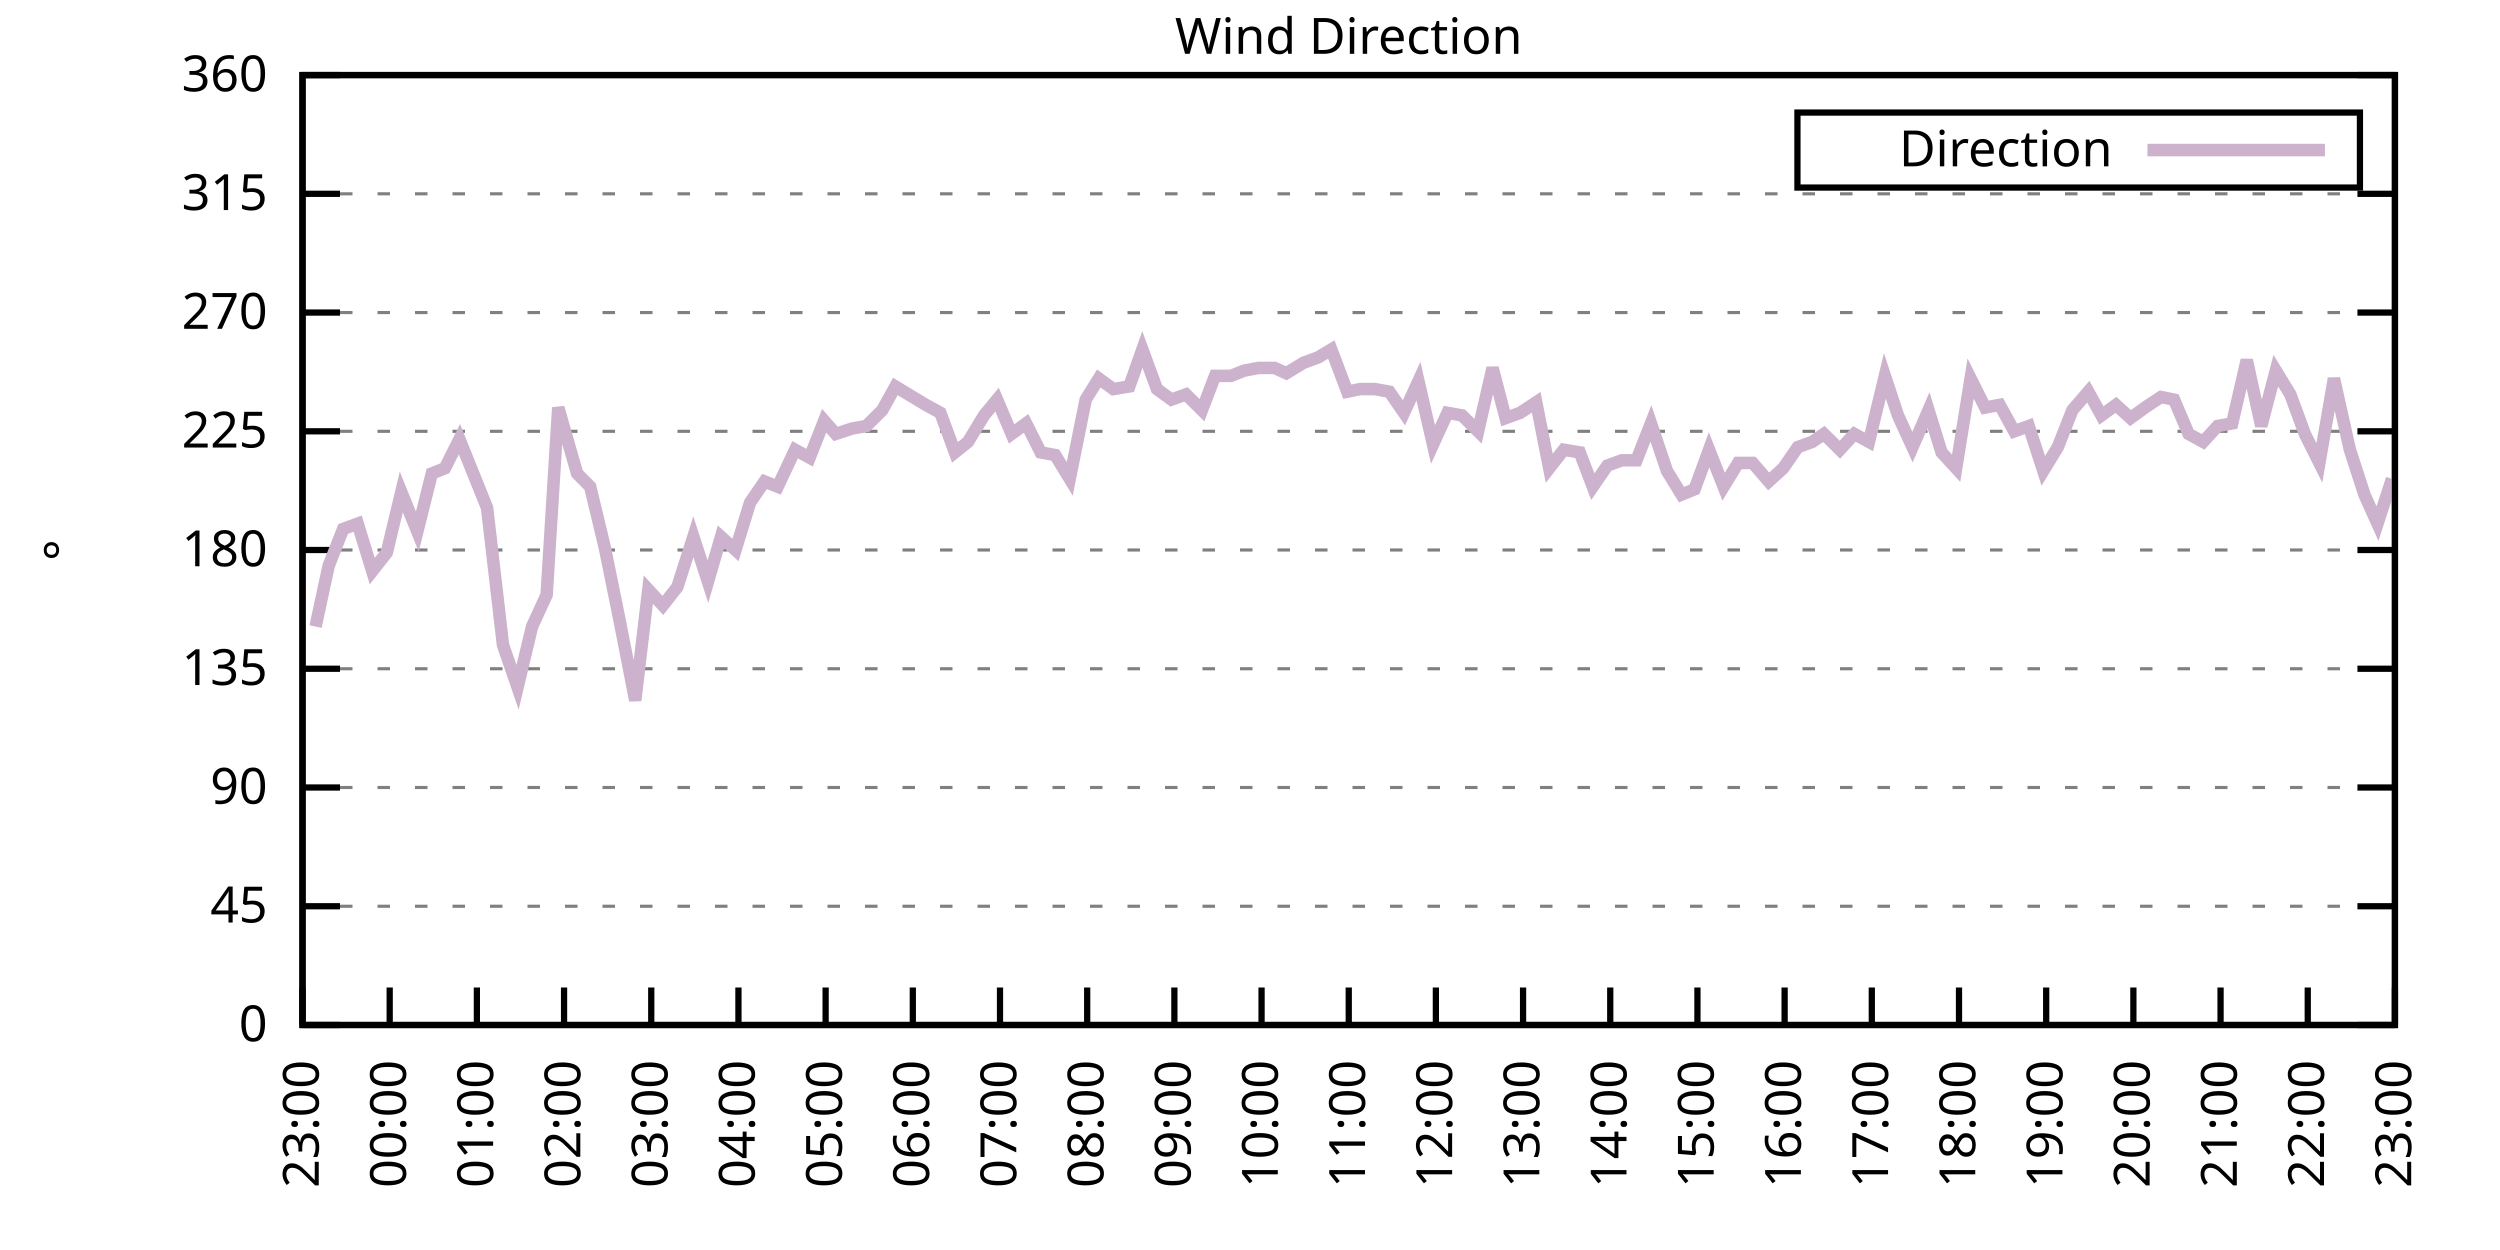
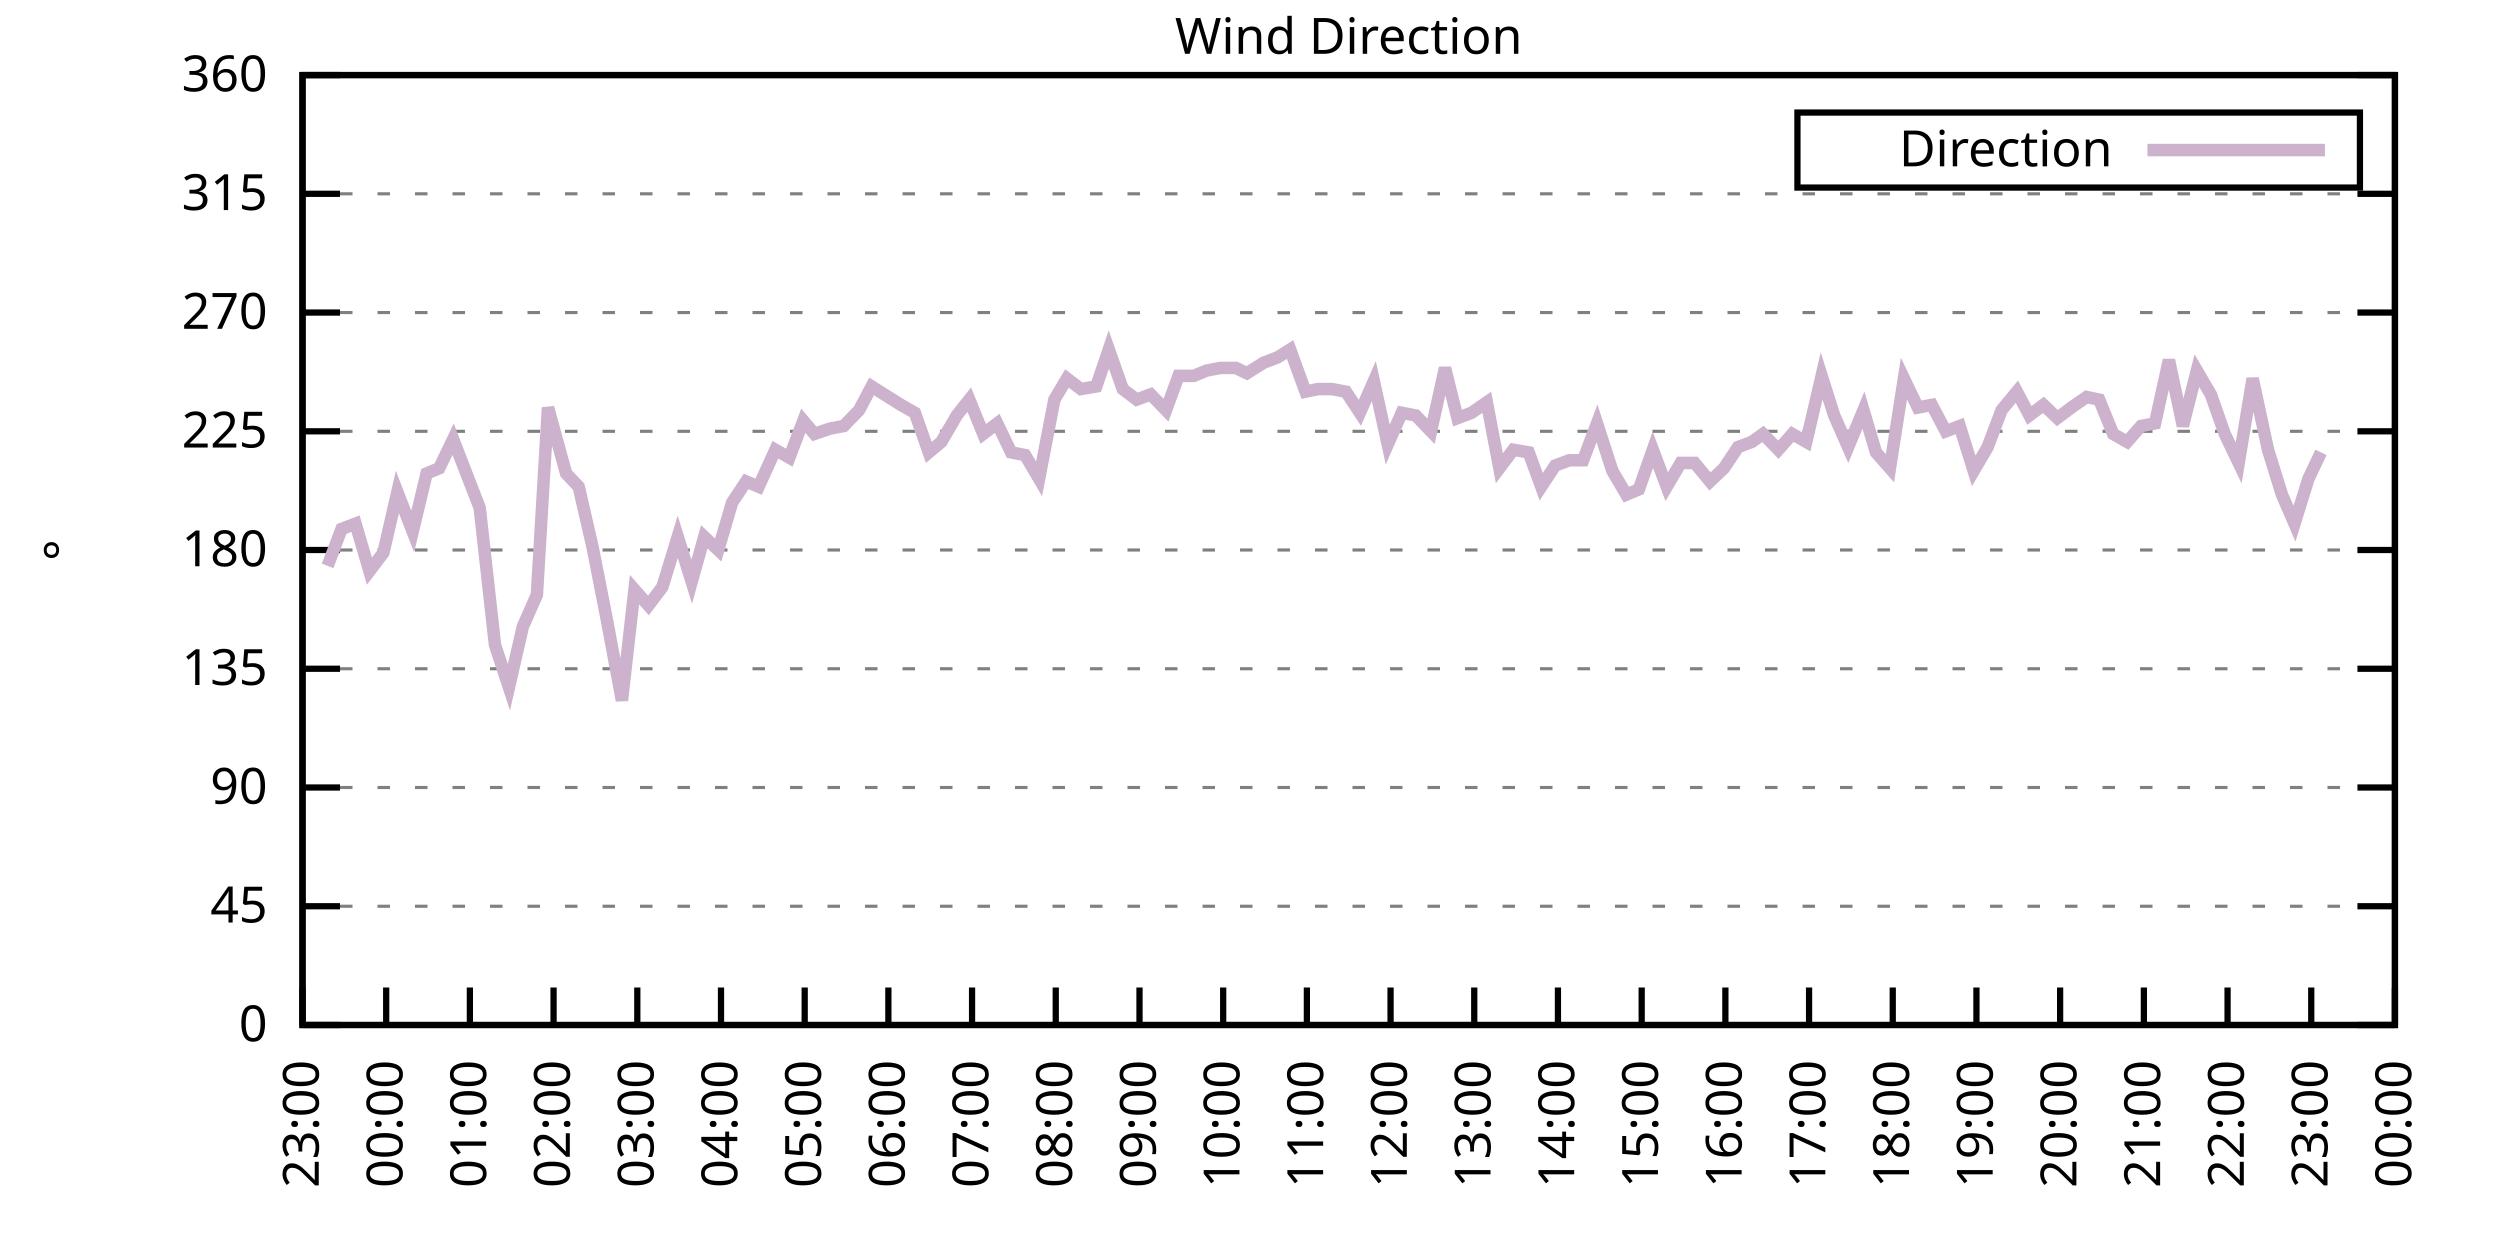
<svg xmlns="http://www.w3.org/2000/svg" xmlns:xlink="http://www.w3.org/1999/xlink" width="400" height="200" viewBox="0 0 400 200">
  <g id="gnuplot_canvas">
    <rect x="0" y="0" width="400" height="200" fill="none" />
    <defs>
      <circle id="gpDot" r="0.5" stroke-width="0.5" stroke="currentColor" />
      <path id="gpPt0" stroke-width="0.333" stroke="currentColor" d="M-1,0 h2 M0,-1 v2" />
      <path id="gpPt1" stroke-width="0.333" stroke="currentColor" d="M-1,-1 L1,1 M1,-1 L-1,1" />
      <path id="gpPt2" stroke-width="0.333" stroke="currentColor" d="M-1,0 L1,0 M0,-1 L0,1 M-1,-1 L1,1 M-1,1 L1,-1" />
      <rect id="gpPt3" stroke-width="0.333" stroke="currentColor" x="-1" y="-1" width="2" height="2" />
      <rect id="gpPt4" stroke-width="0.333" stroke="currentColor" fill="currentColor" x="-1" y="-1" width="2" height="2" />
      <circle id="gpPt5" stroke-width="0.333" stroke="currentColor" cx="0" cy="0" r="1" />
      <use xlink:href="#gpPt5" id="gpPt6" fill="currentColor" stroke="none" />
      <path id="gpPt7" stroke-width="0.333" stroke="currentColor" d="M0,-1.33 L-1.33,0.67 L1.33,0.67 z" />
      <use xlink:href="#gpPt7" id="gpPt8" fill="currentColor" stroke="none" />
      <use xlink:href="#gpPt7" id="gpPt9" stroke="currentColor" transform="rotate(180)" />
      <use xlink:href="#gpPt9" id="gpPt10" fill="currentColor" stroke="none" />
      <use xlink:href="#gpPt3" id="gpPt11" stroke="currentColor" transform="rotate(45)" />
      <use xlink:href="#gpPt11" id="gpPt12" fill="currentColor" stroke="none" />
      <path id="gpPt13" stroke-width="0.333" stroke="currentColor" d="M0,1.330 L1.265,0.411 L0.782,-1.067 L-0.782,-1.076 L-1.265,0.411 z" />
      <use xlink:href="#gpPt13" id="gpPt14" fill="currentColor" stroke="none" />
      <filter id="textbox" filterUnits="objectBoundingBox" x="0" y="0" height="1" width="1">
        <feFlood flood-color="white" flood-opacity="1" result="bgnd" />
        <feComposite in="SourceGraphic" in2="bgnd" operator="atop" />
      </filter>
      <filter id="greybox" filterUnits="objectBoundingBox" x="0" y="0" height="1" width="1">
        <feFlood flood-color="lightgrey" flood-opacity="1" result="grey" />
        <feComposite in="SourceGraphic" in2="grey" operator="atop" />
      </filter>
    </defs>
    <g fill="none" color="white" stroke="currentColor" stroke-width="1.00" stroke-linecap="butt" stroke-linejoin="miter">
</g>
    <g fill="none" color="black" stroke="currentColor" stroke-width="1.00" stroke-linecap="butt" stroke-linejoin="miter">
      <g stroke="none" shape-rendering="crispEdges">
        <polygon fill="rgb(255, 255, 255)" points="48.40,164.00 383.18,164.00 383.18,12.02 48.40,12.02 " />
      </g>
    </g>
    <g fill="none" color="black" stroke="currentColor" stroke-width="1.00" stroke-linecap="butt" stroke-linejoin="miter">
</g>
    <g fill="none" color="black" stroke="black" stroke-width="0.50" stroke-linecap="butt" stroke-linejoin="miter">
</g>
    <g fill="none" color="gray" stroke="currentColor" stroke-width="0.50" stroke-linecap="butt" stroke-linejoin="miter">
      <path stroke="gray" stroke-dasharray="2,4" class="gridline" d="M48.40,164.00 L383.19,164.00  " />
    </g>
    <g fill="none" color="gray" stroke="gray" stroke-width="1.00" stroke-linecap="butt" stroke-linejoin="miter">
</g>
    <g fill="none" color="black" stroke="currentColor" stroke-width="1.00" stroke-linecap="butt" stroke-linejoin="miter">
      <path stroke="black" d="M48.40,164.00 L54.40,164.00 M383.19,164.00 L377.19,164.00  " />
      <g transform="translate(42.80,166.60)" stroke="none" fill="black" font-family="Sans" font-size="8.00" text-anchor="end">
        <text>
          <tspan font-family="Sans"> 0</tspan>
        </text>
      </g>
    </g>
    <g fill="none" color="black" stroke="currentColor" stroke-width="1.00" stroke-linecap="butt" stroke-linejoin="miter">
</g>
    <g fill="none" color="black" stroke="black" stroke-width="0.50" stroke-linecap="butt" stroke-linejoin="miter">
</g>
    <g fill="none" color="gray" stroke="currentColor" stroke-width="0.50" stroke-linecap="butt" stroke-linejoin="miter">
      <path stroke="gray" stroke-dasharray="2,4" class="gridline" d="M48.40,145.00 L383.19,145.00  " />
    </g>
    <g fill="none" color="gray" stroke="gray" stroke-width="1.00" stroke-linecap="butt" stroke-linejoin="miter">
</g>
    <g fill="none" color="black" stroke="currentColor" stroke-width="1.00" stroke-linecap="butt" stroke-linejoin="miter">
      <path stroke="black" d="M48.40,145.00 L54.40,145.00 M383.19,145.00 L377.19,145.00  " />
      <g transform="translate(42.80,147.60)" stroke="none" fill="black" font-family="Sans" font-size="8.00" text-anchor="end">
        <text>
          <tspan font-family="Sans"> 45</tspan>
        </text>
      </g>
    </g>
    <g fill="none" color="black" stroke="currentColor" stroke-width="1.00" stroke-linecap="butt" stroke-linejoin="miter">
</g>
    <g fill="none" color="black" stroke="black" stroke-width="0.50" stroke-linecap="butt" stroke-linejoin="miter">
</g>
    <g fill="none" color="gray" stroke="currentColor" stroke-width="0.50" stroke-linecap="butt" stroke-linejoin="miter">
      <path stroke="gray" stroke-dasharray="2,4" class="gridline" d="M48.40,126.00 L383.19,126.00  " />
    </g>
    <g fill="none" color="gray" stroke="gray" stroke-width="1.00" stroke-linecap="butt" stroke-linejoin="miter">
</g>
    <g fill="none" color="black" stroke="currentColor" stroke-width="1.00" stroke-linecap="butt" stroke-linejoin="miter">
      <path stroke="black" d="M48.40,126.00 L54.40,126.00 M383.19,126.00 L377.19,126.00  " />
      <g transform="translate(42.80,128.60)" stroke="none" fill="black" font-family="Sans" font-size="8.00" text-anchor="end">
        <text>
          <tspan font-family="Sans"> 90</tspan>
        </text>
      </g>
    </g>
    <g fill="none" color="black" stroke="currentColor" stroke-width="1.00" stroke-linecap="butt" stroke-linejoin="miter">
</g>
    <g fill="none" color="black" stroke="black" stroke-width="0.50" stroke-linecap="butt" stroke-linejoin="miter">
</g>
    <g fill="none" color="gray" stroke="currentColor" stroke-width="0.50" stroke-linecap="butt" stroke-linejoin="miter">
      <path stroke="gray" stroke-dasharray="2,4" class="gridline" d="M48.40,107.00 L383.19,107.00  " />
    </g>
    <g fill="none" color="gray" stroke="gray" stroke-width="1.00" stroke-linecap="butt" stroke-linejoin="miter">
</g>
    <g fill="none" color="black" stroke="currentColor" stroke-width="1.00" stroke-linecap="butt" stroke-linejoin="miter">
      <path stroke="black" d="M48.40,107.00 L54.40,107.00 M383.19,107.00 L377.19,107.00  " />
      <g transform="translate(42.80,109.60)" stroke="none" fill="black" font-family="Sans" font-size="8.00" text-anchor="end">
        <text>
          <tspan font-family="Sans"> 135</tspan>
        </text>
      </g>
    </g>
    <g fill="none" color="black" stroke="currentColor" stroke-width="1.00" stroke-linecap="butt" stroke-linejoin="miter">
</g>
    <g fill="none" color="black" stroke="black" stroke-width="0.50" stroke-linecap="butt" stroke-linejoin="miter">
</g>
    <g fill="none" color="gray" stroke="currentColor" stroke-width="0.50" stroke-linecap="butt" stroke-linejoin="miter">
      <path stroke="gray" stroke-dasharray="2,4" class="gridline" d="M48.40,88.00 L383.19,88.00  " />
    </g>
    <g fill="none" color="gray" stroke="gray" stroke-width="1.00" stroke-linecap="butt" stroke-linejoin="miter">
</g>
    <g fill="none" color="black" stroke="currentColor" stroke-width="1.00" stroke-linecap="butt" stroke-linejoin="miter">
      <path stroke="black" d="M48.40,88.00 L54.40,88.00 M383.19,88.00 L377.19,88.00  " />
      <g transform="translate(42.80,90.60)" stroke="none" fill="black" font-family="Sans" font-size="8.00" text-anchor="end">
        <text>
          <tspan font-family="Sans"> 180</tspan>
        </text>
      </g>
    </g>
    <g fill="none" color="black" stroke="currentColor" stroke-width="1.00" stroke-linecap="butt" stroke-linejoin="miter">
</g>
    <g fill="none" color="black" stroke="black" stroke-width="0.50" stroke-linecap="butt" stroke-linejoin="miter">
</g>
    <g fill="none" color="gray" stroke="currentColor" stroke-width="0.50" stroke-linecap="butt" stroke-linejoin="miter">
      <path stroke="gray" stroke-dasharray="2,4" class="gridline" d="M48.40,69.01 L383.19,69.01  " />
    </g>
    <g fill="none" color="gray" stroke="gray" stroke-width="1.00" stroke-linecap="butt" stroke-linejoin="miter">
</g>
    <g fill="none" color="black" stroke="currentColor" stroke-width="1.00" stroke-linecap="butt" stroke-linejoin="miter">
      <path stroke="black" d="M48.40,69.01 L54.40,69.01 M383.19,69.01 L377.19,69.01  " />
      <g transform="translate(42.80,71.61)" stroke="none" fill="black" font-family="Sans" font-size="8.00" text-anchor="end">
        <text>
          <tspan font-family="Sans"> 225</tspan>
        </text>
      </g>
    </g>
    <g fill="none" color="black" stroke="currentColor" stroke-width="1.00" stroke-linecap="butt" stroke-linejoin="miter">
</g>
    <g fill="none" color="black" stroke="black" stroke-width="0.50" stroke-linecap="butt" stroke-linejoin="miter">
</g>
    <g fill="none" color="gray" stroke="currentColor" stroke-width="0.50" stroke-linecap="butt" stroke-linejoin="miter">
      <path stroke="gray" stroke-dasharray="2,4" class="gridline" d="M48.40,50.01 L383.19,50.01  " />
    </g>
    <g fill="none" color="gray" stroke="gray" stroke-width="1.00" stroke-linecap="butt" stroke-linejoin="miter">
</g>
    <g fill="none" color="black" stroke="currentColor" stroke-width="1.00" stroke-linecap="butt" stroke-linejoin="miter">
      <path stroke="black" d="M48.40,50.01 L54.40,50.01 M383.19,50.01 L377.19,50.01  " />
      <g transform="translate(42.80,52.61)" stroke="none" fill="black" font-family="Sans" font-size="8.00" text-anchor="end">
        <text>
          <tspan font-family="Sans"> 270</tspan>
        </text>
      </g>
    </g>
    <g fill="none" color="black" stroke="currentColor" stroke-width="1.00" stroke-linecap="butt" stroke-linejoin="miter">
</g>
    <g fill="none" color="black" stroke="black" stroke-width="0.50" stroke-linecap="butt" stroke-linejoin="miter">
</g>
    <g fill="none" color="gray" stroke="currentColor" stroke-width="0.50" stroke-linecap="butt" stroke-linejoin="miter">
      <path stroke="gray" stroke-dasharray="2,4" class="gridline" d="M48.40,31.01 L383.19,31.01  " />
    </g>
    <g fill="none" color="gray" stroke="gray" stroke-width="1.00" stroke-linecap="butt" stroke-linejoin="miter">
</g>
    <g fill="none" color="black" stroke="currentColor" stroke-width="1.00" stroke-linecap="butt" stroke-linejoin="miter">
      <path stroke="black" d="M48.40,31.01 L54.40,31.01 M383.19,31.01 L377.19,31.01  " />
      <g transform="translate(42.80,33.61)" stroke="none" fill="black" font-family="Sans" font-size="8.00" text-anchor="end">
        <text>
          <tspan font-family="Sans"> 315</tspan>
        </text>
      </g>
    </g>
    <g fill="none" color="black" stroke="currentColor" stroke-width="1.00" stroke-linecap="butt" stroke-linejoin="miter">
</g>
    <g fill="none" color="black" stroke="black" stroke-width="0.50" stroke-linecap="butt" stroke-linejoin="miter">
</g>
    <g fill="none" color="gray" stroke="currentColor" stroke-width="0.50" stroke-linecap="butt" stroke-linejoin="miter">
      <path stroke="gray" stroke-dasharray="2,4" class="gridline" d="M48.40,12.01 L383.19,12.01  " />
    </g>
    <g fill="none" color="gray" stroke="gray" stroke-width="1.00" stroke-linecap="butt" stroke-linejoin="miter">
</g>
    <g fill="none" color="black" stroke="currentColor" stroke-width="1.00" stroke-linecap="butt" stroke-linejoin="miter">
      <path stroke="black" d="M48.40,12.01 L54.40,12.01 M383.19,12.01 L377.19,12.01  " />
      <g transform="translate(42.80,14.61)" stroke="none" fill="black" font-family="Sans" font-size="8.00" text-anchor="end">
        <text>
          <tspan font-family="Sans"> 360</tspan>
        </text>
      </g>
    </g>
    <g fill="none" color="black" stroke="currentColor" stroke-width="1.00" stroke-linecap="butt" stroke-linejoin="miter">
      <path stroke="black" d="M48.40,164.00 L48.40,158.00  " />
      <g transform="translate(51.00,169.60) rotate(270.00)" stroke="none" fill="black" font-family="Sans" font-size="8.00" text-anchor="end">
        <text>
          <tspan font-family="Sans">23:00</tspan>
        </text>
      </g>
    </g>
    <g fill="none" color="black" stroke="currentColor" stroke-width="1.00" stroke-linecap="butt" stroke-linejoin="miter">
-       <path stroke="black" d="M62.35,164.00 L62.35,158.00  " />
-       <g transform="translate(64.95,169.60) rotate(270.00)" stroke="none" fill="black" font-family="Sans" font-size="8.00" text-anchor="end">
+       <path stroke="black" d="M61.79,164.00 L61.79,158.00  " />
+       <g transform="translate(64.39,169.60) rotate(270.00)" stroke="none" fill="black" font-family="Sans" font-size="8.00" text-anchor="end">
        <text>
          <tspan font-family="Sans">00:00</tspan>
        </text>
      </g>
    </g>
    <g fill="none" color="black" stroke="currentColor" stroke-width="1.00" stroke-linecap="butt" stroke-linejoin="miter">
-       <path stroke="black" d="M76.30,164.00 L76.30,158.00  " />
-       <g transform="translate(78.90,169.60) rotate(270.00)" stroke="none" fill="black" font-family="Sans" font-size="8.00" text-anchor="end">
+       <path stroke="black" d="M75.18,164.00 L75.18,158.00  " />
+       <g transform="translate(77.78,169.60) rotate(270.00)" stroke="none" fill="black" font-family="Sans" font-size="8.00" text-anchor="end">
        <text>
          <tspan font-family="Sans">01:00</tspan>
        </text>
      </g>
    </g>
    <g fill="none" color="black" stroke="currentColor" stroke-width="1.00" stroke-linecap="butt" stroke-linejoin="miter">
-       <path stroke="black" d="M90.25,164.00 L90.25,158.00  " />
-       <g transform="translate(92.85,169.60) rotate(270.00)" stroke="none" fill="black" font-family="Sans" font-size="8.00" text-anchor="end">
+       <path stroke="black" d="M88.57,164.00 L88.57,158.00  " />
+       <g transform="translate(91.17,169.60) rotate(270.00)" stroke="none" fill="black" font-family="Sans" font-size="8.00" text-anchor="end">
        <text>
          <tspan font-family="Sans">02:00</tspan>
        </text>
      </g>
    </g>
    <g fill="none" color="black" stroke="currentColor" stroke-width="1.00" stroke-linecap="butt" stroke-linejoin="miter">
-       <path stroke="black" d="M104.20,164.00 L104.20,158.00  " />
-       <g transform="translate(106.80,169.60) rotate(270.00)" stroke="none" fill="black" font-family="Sans" font-size="8.00" text-anchor="end">
+       <path stroke="black" d="M101.97,164.00 L101.97,158.00  " />
+       <g transform="translate(104.57,169.60) rotate(270.00)" stroke="none" fill="black" font-family="Sans" font-size="8.00" text-anchor="end">
        <text>
          <tspan font-family="Sans">03:00</tspan>
        </text>
      </g>
    </g>
    <g fill="none" color="black" stroke="currentColor" stroke-width="1.00" stroke-linecap="butt" stroke-linejoin="miter">
-       <path stroke="black" d="M118.15,164.00 L118.15,158.00  " />
-       <g transform="translate(120.75,169.60) rotate(270.00)" stroke="none" fill="black" font-family="Sans" font-size="8.00" text-anchor="end">
+       <path stroke="black" d="M115.36,164.00 L115.36,158.00  " />
+       <g transform="translate(117.96,169.60) rotate(270.00)" stroke="none" fill="black" font-family="Sans" font-size="8.00" text-anchor="end">
        <text>
          <tspan font-family="Sans">04:00</tspan>
        </text>
      </g>
    </g>
    <g fill="none" color="black" stroke="currentColor" stroke-width="1.00" stroke-linecap="butt" stroke-linejoin="miter">
-       <path stroke="black" d="M132.10,164.00 L132.10,158.00  " />
-       <g transform="translate(134.70,169.60) rotate(270.00)" stroke="none" fill="black" font-family="Sans" font-size="8.00" text-anchor="end">
+       <path stroke="black" d="M128.75,164.00 L128.75,158.00  " />
+       <g transform="translate(131.35,169.60) rotate(270.00)" stroke="none" fill="black" font-family="Sans" font-size="8.00" text-anchor="end">
        <text>
          <tspan font-family="Sans">05:00</tspan>
        </text>
      </g>
    </g>
    <g fill="none" color="black" stroke="currentColor" stroke-width="1.00" stroke-linecap="butt" stroke-linejoin="miter">
-       <path stroke="black" d="M146.05,164.00 L146.05,158.00  " />
-       <g transform="translate(148.65,169.60) rotate(270.00)" stroke="none" fill="black" font-family="Sans" font-size="8.00" text-anchor="end">
+       <path stroke="black" d="M142.14,164.00 L142.14,158.00  " />
+       <g transform="translate(144.74,169.60) rotate(270.00)" stroke="none" fill="black" font-family="Sans" font-size="8.00" text-anchor="end">
        <text>
          <tspan font-family="Sans">06:00</tspan>
        </text>
      </g>
    </g>
    <g fill="none" color="black" stroke="currentColor" stroke-width="1.00" stroke-linecap="butt" stroke-linejoin="miter">
-       <path stroke="black" d="M160.00,164.00 L160.00,158.00  " />
-       <g transform="translate(162.60,169.60) rotate(270.00)" stroke="none" fill="black" font-family="Sans" font-size="8.00" text-anchor="end">
+       <path stroke="black" d="M155.53,164.00 L155.53,158.00  " />
+       <g transform="translate(158.13,169.60) rotate(270.00)" stroke="none" fill="black" font-family="Sans" font-size="8.00" text-anchor="end">
        <text>
          <tspan font-family="Sans">07:00</tspan>
        </text>
      </g>
    </g>
    <g fill="none" color="black" stroke="currentColor" stroke-width="1.00" stroke-linecap="butt" stroke-linejoin="miter">
-       <path stroke="black" d="M173.95,164.00 L173.95,158.00  " />
-       <g transform="translate(176.55,169.60) rotate(270.00)" stroke="none" fill="black" font-family="Sans" font-size="8.00" text-anchor="end">
+       <path stroke="black" d="M168.92,164.00 L168.92,158.00  " />
+       <g transform="translate(171.52,169.60) rotate(270.00)" stroke="none" fill="black" font-family="Sans" font-size="8.00" text-anchor="end">
        <text>
          <tspan font-family="Sans">08:00</tspan>
        </text>
      </g>
    </g>
    <g fill="none" color="black" stroke="currentColor" stroke-width="1.00" stroke-linecap="butt" stroke-linejoin="miter">
-       <path stroke="black" d="M187.90,164.00 L187.90,158.00  " />
-       <g transform="translate(190.50,169.60) rotate(270.00)" stroke="none" fill="black" font-family="Sans" font-size="8.00" text-anchor="end">
+       <path stroke="black" d="M182.32,164.00 L182.32,158.00  " />
+       <g transform="translate(184.92,169.60) rotate(270.00)" stroke="none" fill="black" font-family="Sans" font-size="8.00" text-anchor="end">
        <text>
          <tspan font-family="Sans">09:00</tspan>
        </text>
      </g>
    </g>
    <g fill="none" color="black" stroke="currentColor" stroke-width="1.00" stroke-linecap="butt" stroke-linejoin="miter">
-       <path stroke="black" d="M201.85,164.00 L201.85,158.00  " />
-       <g transform="translate(204.45,169.60) rotate(270.00)" stroke="none" fill="black" font-family="Sans" font-size="8.00" text-anchor="end">
+       <path stroke="black" d="M195.71,164.00 L195.71,158.00  " />
+       <g transform="translate(198.31,169.60) rotate(270.00)" stroke="none" fill="black" font-family="Sans" font-size="8.00" text-anchor="end">
        <text>
          <tspan font-family="Sans">10:00</tspan>
        </text>
      </g>
    </g>
    <g fill="none" color="black" stroke="currentColor" stroke-width="1.00" stroke-linecap="butt" stroke-linejoin="miter">
-       <path stroke="black" d="M215.80,164.00 L215.80,158.00  " />
-       <g transform="translate(218.40,169.60) rotate(270.00)" stroke="none" fill="black" font-family="Sans" font-size="8.00" text-anchor="end">
+       <path stroke="black" d="M209.10,164.00 L209.10,158.00  " />
+       <g transform="translate(211.70,169.60) rotate(270.00)" stroke="none" fill="black" font-family="Sans" font-size="8.00" text-anchor="end">
        <text>
          <tspan font-family="Sans">11:00</tspan>
        </text>
      </g>
    </g>
    <g fill="none" color="black" stroke="currentColor" stroke-width="1.00" stroke-linecap="butt" stroke-linejoin="miter">
-       <path stroke="black" d="M229.74,164.00 L229.74,158.00  " />
-       <g transform="translate(232.34,169.60) rotate(270.00)" stroke="none" fill="black" font-family="Sans" font-size="8.00" text-anchor="end">
+       <path stroke="black" d="M222.49,164.00 L222.49,158.00  " />
+       <g transform="translate(225.09,169.60) rotate(270.00)" stroke="none" fill="black" font-family="Sans" font-size="8.00" text-anchor="end">
        <text>
          <tspan font-family="Sans">12:00</tspan>
        </text>
      </g>
    </g>
    <g fill="none" color="black" stroke="currentColor" stroke-width="1.00" stroke-linecap="butt" stroke-linejoin="miter">
-       <path stroke="black" d="M243.69,164.00 L243.69,158.00  " />
-       <g transform="translate(246.29,169.60) rotate(270.00)" stroke="none" fill="black" font-family="Sans" font-size="8.00" text-anchor="end">
+       <path stroke="black" d="M235.88,164.00 L235.88,158.00  " />
+       <g transform="translate(238.48,169.60) rotate(270.00)" stroke="none" fill="black" font-family="Sans" font-size="8.00" text-anchor="end">
        <text>
          <tspan font-family="Sans">13:00</tspan>
        </text>
      </g>
    </g>
    <g fill="none" color="black" stroke="currentColor" stroke-width="1.00" stroke-linecap="butt" stroke-linejoin="miter">
-       <path stroke="black" d="M257.64,164.00 L257.64,158.00  " />
-       <g transform="translate(260.24,169.60) rotate(270.00)" stroke="none" fill="black" font-family="Sans" font-size="8.00" text-anchor="end">
+       <path stroke="black" d="M249.27,164.00 L249.27,158.00  " />
+       <g transform="translate(251.87,169.60) rotate(270.00)" stroke="none" fill="black" font-family="Sans" font-size="8.00" text-anchor="end">
        <text>
          <tspan font-family="Sans">14:00</tspan>
        </text>
      </g>
    </g>
    <g fill="none" color="black" stroke="currentColor" stroke-width="1.00" stroke-linecap="butt" stroke-linejoin="miter">
-       <path stroke="black" d="M271.59,164.00 L271.59,158.00  " />
-       <g transform="translate(274.19,169.60) rotate(270.00)" stroke="none" fill="black" font-family="Sans" font-size="8.00" text-anchor="end">
+       <path stroke="black" d="M262.67,164.00 L262.67,158.00  " />
+       <g transform="translate(265.27,169.60) rotate(270.00)" stroke="none" fill="black" font-family="Sans" font-size="8.00" text-anchor="end">
        <text>
          <tspan font-family="Sans">15:00</tspan>
        </text>
      </g>
    </g>
    <g fill="none" color="black" stroke="currentColor" stroke-width="1.00" stroke-linecap="butt" stroke-linejoin="miter">
-       <path stroke="black" d="M285.54,164.00 L285.54,158.00  " />
-       <g transform="translate(288.14,169.60) rotate(270.00)" stroke="none" fill="black" font-family="Sans" font-size="8.00" text-anchor="end">
+       <path stroke="black" d="M276.06,164.00 L276.06,158.00  " />
+       <g transform="translate(278.66,169.60) rotate(270.00)" stroke="none" fill="black" font-family="Sans" font-size="8.00" text-anchor="end">
        <text>
          <tspan font-family="Sans">16:00</tspan>
        </text>
      </g>
    </g>
    <g fill="none" color="black" stroke="currentColor" stroke-width="1.00" stroke-linecap="butt" stroke-linejoin="miter">
-       <path stroke="black" d="M299.49,164.00 L299.49,158.00  " />
-       <g transform="translate(302.09,169.60) rotate(270.00)" stroke="none" fill="black" font-family="Sans" font-size="8.00" text-anchor="end">
+       <path stroke="black" d="M289.45,164.00 L289.45,158.00  " />
+       <g transform="translate(292.05,169.60) rotate(270.00)" stroke="none" fill="black" font-family="Sans" font-size="8.00" text-anchor="end">
        <text>
          <tspan font-family="Sans">17:00</tspan>
        </text>
      </g>
    </g>
    <g fill="none" color="black" stroke="currentColor" stroke-width="1.00" stroke-linecap="butt" stroke-linejoin="miter">
-       <path stroke="black" d="M313.44,164.00 L313.44,158.00  " />
-       <g transform="translate(316.04,169.60) rotate(270.00)" stroke="none" fill="black" font-family="Sans" font-size="8.00" text-anchor="end">
+       <path stroke="black" d="M302.84,164.00 L302.84,158.00  " />
+       <g transform="translate(305.44,169.60) rotate(270.00)" stroke="none" fill="black" font-family="Sans" font-size="8.00" text-anchor="end">
        <text>
          <tspan font-family="Sans">18:00</tspan>
        </text>
      </g>
    </g>
    <g fill="none" color="black" stroke="currentColor" stroke-width="1.00" stroke-linecap="butt" stroke-linejoin="miter">
-       <path stroke="black" d="M327.39,164.00 L327.39,158.00  " />
-       <g transform="translate(329.99,169.60) rotate(270.00)" stroke="none" fill="black" font-family="Sans" font-size="8.00" text-anchor="end">
+       <path stroke="black" d="M316.23,164.00 L316.23,158.00  " />
+       <g transform="translate(318.83,169.60) rotate(270.00)" stroke="none" fill="black" font-family="Sans" font-size="8.00" text-anchor="end">
        <text>
          <tspan font-family="Sans">19:00</tspan>
        </text>
      </g>
    </g>
    <g fill="none" color="black" stroke="currentColor" stroke-width="1.00" stroke-linecap="butt" stroke-linejoin="miter">
-       <path stroke="black" d="M341.34,164.00 L341.34,158.00  " />
-       <g transform="translate(343.94,169.60) rotate(270.00)" stroke="none" fill="black" font-family="Sans" font-size="8.00" text-anchor="end">
+       <path stroke="black" d="M329.62,164.00 L329.62,158.00  " />
+       <g transform="translate(332.22,169.60) rotate(270.00)" stroke="none" fill="black" font-family="Sans" font-size="8.00" text-anchor="end">
        <text>
          <tspan font-family="Sans">20:00</tspan>
        </text>
      </g>
    </g>
    <g fill="none" color="black" stroke="currentColor" stroke-width="1.00" stroke-linecap="butt" stroke-linejoin="miter">
-       <path stroke="black" d="M355.29,164.00 L355.29,158.00  " />
-       <g transform="translate(357.89,169.60) rotate(270.00)" stroke="none" fill="black" font-family="Sans" font-size="8.00" text-anchor="end">
+       <path stroke="black" d="M343.02,164.00 L343.02,158.00  " />
+       <g transform="translate(345.62,169.60) rotate(270.00)" stroke="none" fill="black" font-family="Sans" font-size="8.00" text-anchor="end">
        <text>
          <tspan font-family="Sans">21:00</tspan>
        </text>
      </g>
    </g>
    <g fill="none" color="black" stroke="currentColor" stroke-width="1.00" stroke-linecap="butt" stroke-linejoin="miter">
-       <path stroke="black" d="M369.24,164.00 L369.24,158.00  " />
-       <g transform="translate(371.84,169.60) rotate(270.00)" stroke="none" fill="black" font-family="Sans" font-size="8.00" text-anchor="end">
+       <path stroke="black" d="M356.41,164.00 L356.41,158.00  " />
+       <g transform="translate(359.01,169.60) rotate(270.00)" stroke="none" fill="black" font-family="Sans" font-size="8.00" text-anchor="end">
        <text>
          <tspan font-family="Sans">22:00</tspan>
+         </text>
+       </g>
+     </g>
+     <g fill="none" color="black" stroke="currentColor" stroke-width="1.00" stroke-linecap="butt" stroke-linejoin="miter">
+       <path stroke="black" d="M369.80,164.00 L369.80,158.00  " />
+       <g transform="translate(372.40,169.60) rotate(270.00)" stroke="none" fill="black" font-family="Sans" font-size="8.00" text-anchor="end">
+         <text>
+           <tspan font-family="Sans">23:00</tspan>
        </text>
      </g>
    </g>
    <g fill="none" color="black" stroke="currentColor" stroke-width="1.00" stroke-linecap="butt" stroke-linejoin="miter">
      <path stroke="black" d="M383.19,164.00 L383.19,158.00  " />
      <g transform="translate(385.79,169.60) rotate(270.00)" stroke="none" fill="black" font-family="Sans" font-size="8.00" text-anchor="end">
        <text>
-           <tspan font-family="Sans">23:00</tspan>
+           <tspan font-family="Sans">00:00</tspan>
        </text>
      </g>
    </g>
    <g fill="none" color="black" stroke="currentColor" stroke-width="1.00" stroke-linecap="butt" stroke-linejoin="miter">
</g>
    <g fill="none" color="black" stroke="currentColor" stroke-width="1.00" stroke-linecap="butt" stroke-linejoin="miter">
      <path stroke="black" d="M48.40,12.01 L48.40,164.00 L383.19,164.00 L383.19,12.01 L48.40,12.01 Z  " />
    </g>
    <g fill="none" color="black" stroke="currentColor" stroke-width="1.00" stroke-linecap="butt" stroke-linejoin="miter">
</g>
    <g fill="none" color="black" stroke="currentColor" stroke-width="1.00" stroke-linecap="butt" stroke-linejoin="miter">
      <path stroke="black" d="M287.59,30.01 L287.59,18.01 L377.59,18.01 L377.59,30.01 L287.59,30.01 Z  " />
    </g>
    <g id="Wind_direction_plot_1">
      <g fill="none" color="white" stroke="black" stroke-width="2.00" stroke-linecap="butt" stroke-linejoin="miter">
</g>
      <g fill="none" color="black" stroke="currentColor" stroke-width="2.00" stroke-linecap="butt" stroke-linejoin="miter">
        <g transform="translate(337.99,26.61)" stroke="none" fill="black" font-family="Sans" font-size="8.00" text-anchor="end">
          <text>
            <tspan font-family="Sans">Direction</tspan>
          </text>
        </g>
      </g>
      <g fill="none" color="black" stroke="currentColor" stroke-width="2.00" stroke-linecap="butt" stroke-linejoin="miter">
-         <path stroke="rgb(204, 178, 204)" d="M343.59,24.01 L371.99,24.01 M50.49,100.25 L52.58,90.54 L54.91,84.63 L57.23,83.78 L59.56,91.38 L61.88,88.43   L64.21,78.72 L66.77,85.05 L69.09,75.76 L71.18,74.92 L73.51,70.27 L77.93,81.25 L80.48,103.20 L82.81,109.96   L85.13,100.25 L87.46,95.18 L89.32,65.21 L92.34,75.76 L94.43,77.87 L96.76,87.58 L99.08,98.98 L101.64,112.07   L103.73,94.34 L106.06,96.87 L108.38,93.92 L110.94,85.89 L113.27,93.07 L115.36,85.89 L117.68,88.00 L120.01,80.41   L122.33,77.03 L124.43,77.87 L127.22,71.96 L129.54,73.23 L131.87,67.32 L133.72,69.43 L136.28,68.58 L138.61,68.16   L141.16,65.63 L143.26,61.83 L145.35,63.10 L148.14,64.78 L150.46,66.05 L152.79,72.38 L154.88,70.70 L157.44,66.47   L159.53,63.94 L161.86,69.43 L164.18,67.74 L166.51,72.38 L168.83,72.81 L171.16,76.61 L173.71,63.94 L175.81,60.56   L178.13,62.25 L180.69,61.83 L182.78,55.92 L185.11,62.25 L187.43,63.94 L189.76,63.10 L192.31,65.63 L194.41,60.14   L196.96,60.14 L199.06,59.30 L201.38,58.87 L203.94,58.87 L205.80,59.72 L208.59,58.03 L210.91,57.18 L213.01,55.92   L215.56,62.67 L217.65,62.25 L219.98,62.25 L222.30,62.67 L224.63,66.05 L226.95,60.98 L229.28,71.12 L231.60,66.05   L233.93,66.47 L236.49,69.01 L238.81,58.87 L240.90,66.90 L243.23,66.05 L245.79,64.36 L247.88,74.92 L250.20,71.96   L252.76,72.38 L254.85,77.87 L257.18,74.49 L259.50,73.65 L261.83,73.65 L264.15,67.74 L266.71,75.34 L269.04,79.14   L271.13,78.29 L273.45,71.96 L275.78,77.87 L278.10,74.07 L280.43,74.07 L282.99,77.03 L285.31,74.92 L287.64,71.54   L289.96,70.70 L291.82,69.43 L294.38,71.96 L296.70,69.43 L299.03,70.70 L301.58,60.14 L303.68,66.47 L306.00,71.54   L308.56,65.63 L310.65,72.38 L312.98,74.92 L315.30,60.56 L317.63,65.21 L319.95,64.78 L322.28,69.01 L324.60,68.16   L326.93,75.34 L329.25,71.54 L331.58,65.63 L334.13,62.67 L336.23,66.47 L338.55,64.78 L340.88,66.90 L343.20,65.21   L345.76,63.52 L347.85,63.94 L350.18,69.43 L352.50,70.70 L354.83,68.16 L357.15,67.74 L359.48,57.61 L361.80,68.16   L364.13,59.30 L366.45,63.10 L368.78,69.43 L371.10,74.07 L373.43,60.56 L375.98,71.96 L378.31,79.14 L380.40,83.78   L382.73,76.61  " />
+         <path stroke="rgb(204, 178, 204)" d="M343.59,24.01 L371.99,24.01 M52.42,90.54 L54.65,84.63 L56.88,83.78 L59.11,91.38 L61.35,88.43 L63.58,78.72   L66.03,85.05 L68.26,75.76 L70.27,74.92 L72.50,70.27 L76.75,81.25 L79.20,103.20 L81.43,109.96 L83.66,100.25   L85.90,95.18 L87.68,65.21 L90.58,75.76 L92.59,77.87 L94.82,87.58 L97.06,98.98 L99.51,112.07 L101.52,94.34   L103.75,96.87 L105.98,93.92 L108.44,85.89 L110.67,93.07 L112.68,85.89 L114.91,88.00 L117.14,80.41 L119.38,77.03   L121.38,77.87 L124.06,71.96 L126.29,73.23 L128.53,67.32 L130.31,69.43 L132.77,68.58 L135.00,68.16 L137.45,65.63   L139.46,61.83 L141.47,63.10 L144.15,64.78 L146.38,66.05 L148.61,72.38 L150.62,70.70 L153.08,66.47 L155.09,63.94   L157.32,69.43 L159.55,67.74 L161.78,72.38 L164.01,72.81 L166.25,76.61 L168.70,63.94 L170.71,60.56 L172.94,62.25   L175.40,61.83 L177.41,55.92 L179.64,62.25 L181.87,63.94 L184.10,63.10 L186.56,65.63 L188.57,60.14 L191.02,60.14   L193.03,59.30 L195.26,58.87 L197.72,58.87 L199.50,59.72 L202.18,58.03 L204.41,57.18 L206.42,55.92 L208.88,62.67   L210.88,62.25 L213.12,62.25 L215.35,62.67 L217.58,66.05 L219.81,60.98 L222.04,71.12 L224.28,66.05 L226.51,66.47   L228.96,69.01 L231.20,58.87 L233.20,66.90 L235.44,66.05 L237.89,64.36 L239.90,74.92 L242.13,71.96 L244.59,72.38   L246.60,77.87 L248.83,74.49 L251.06,73.65 L253.29,73.65 L255.52,67.74 L257.98,75.34 L260.21,79.14 L262.22,78.29   L264.45,71.96 L266.68,77.87 L268.92,74.07 L271.15,74.07 L273.60,77.03 L275.83,74.92 L278.07,71.54 L280.30,70.70   L282.08,69.43 L284.54,71.96 L286.77,69.43 L289.00,70.70 L291.46,60.14 L293.47,66.47 L295.70,71.54 L298.15,65.63   L300.16,72.38 L302.39,74.92 L304.63,60.56 L306.86,65.21 L309.09,64.78 L311.32,69.01 L313.55,68.16 L315.79,75.34   L318.02,71.54 L320.25,65.63 L322.70,62.67 L324.71,66.47 L326.95,64.78 L329.18,66.90 L331.41,65.21 L333.86,63.52   L335.87,63.94 L338.10,69.43 L340.34,70.70 L342.57,68.16 L344.80,67.74 L347.03,57.61 L349.26,68.16 L351.50,59.30   L353.73,63.10 L355.96,69.43 L358.19,74.07 L360.42,60.56 L362.88,71.96 L365.11,79.14 L367.12,83.78 L369.35,76.61   L371.36,72.38  " />
      </g>
    </g>
    <g fill="none" color="black" stroke="currentColor" stroke-width="2.00" stroke-linecap="butt" stroke-linejoin="miter">
</g>
    <g fill="none" color="black" stroke="black" stroke-width="1.00" stroke-linecap="butt" stroke-linejoin="miter">
</g>
    <g fill="none" color="black" stroke="currentColor" stroke-width="1.00" stroke-linecap="butt" stroke-linejoin="miter">
      <path stroke="black" d="M48.40,12.01 L48.40,164.00 L383.19,164.00 L383.19,12.01 L48.40,12.01 Z  " />
      <g transform="translate(12.80,88.01) rotate(270.00)" stroke="none" fill="black" font-family="Sans" font-size="8.00" text-anchor="middle">
        <text>
          <tspan font-family="Sans">°</tspan>
        </text>
      </g>
    </g>
    <g fill="none" color="black" stroke="currentColor" stroke-width="1.00" stroke-linecap="butt" stroke-linejoin="miter">
</g>
    <g fill="none" color="black" stroke="currentColor" stroke-width="1.00" stroke-linecap="butt" stroke-linejoin="miter">
      <g transform="translate(215.79,8.61)" stroke="none" fill="black" font-family="Sans" font-size="8.00" text-anchor="middle">
        <text>
          <tspan font-family="Sans">Wind Direction</tspan>
        </text>
      </g>
    </g>
    <g fill="none" color="black" stroke="currentColor" stroke-width="1.00" stroke-linecap="butt" stroke-linejoin="miter">
</g>
  </g>
</svg>
